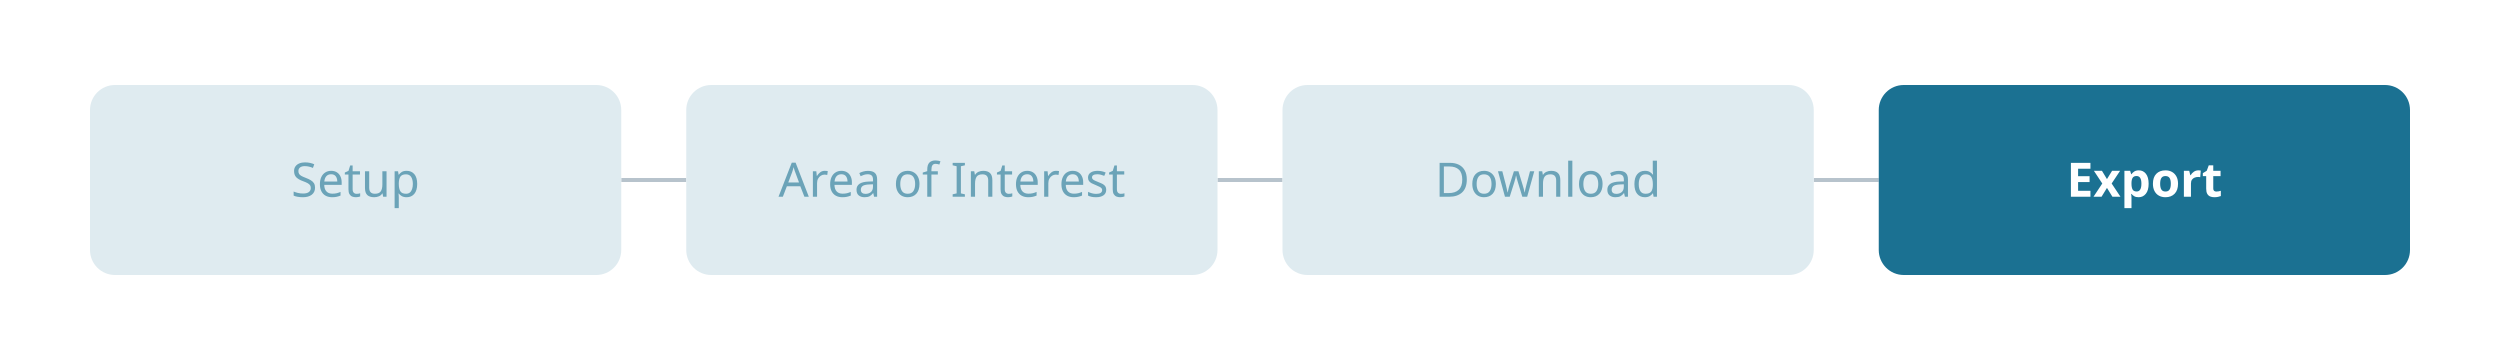
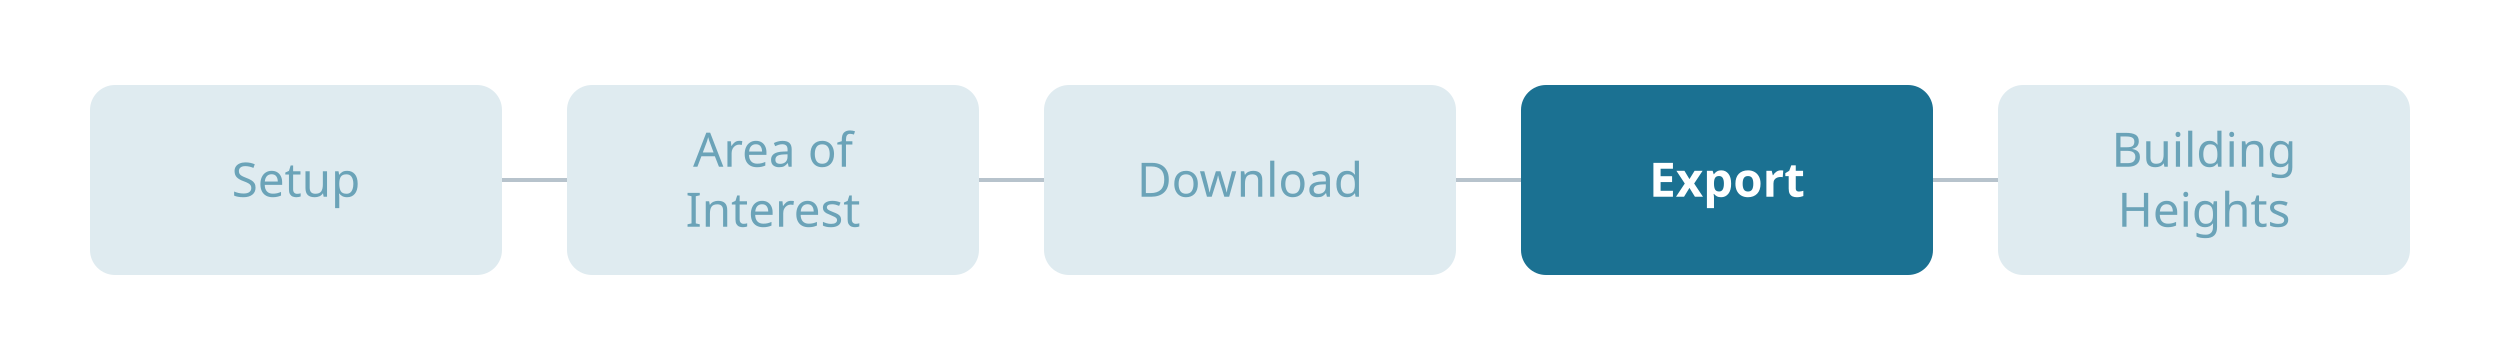
<svg xmlns="http://www.w3.org/2000/svg" viewBox="0 0 1000 138" font-family="sans-serif">
  <rect x="0" y="0" width="1000" height="138" fill="white" />
-   <line x1="248.5" y1="72.0" x2="274.5" y2="72.0" stroke="#b7c3cc" stroke-width="1.6" />
-   <line x1="487.0" y1="72.0" x2="513.0" y2="72.0" stroke="#b7c3cc" stroke-width="1.6" />
-   <line x1="725.5" y1="72.0" x2="751.5" y2="72.0" stroke="#b7c3cc" stroke-width="1.6" />
-   <rect x="36.0" y="34.0" width="212.5" height="76.0" rx="10" fill="#dfebf0" />
-   <text x="142.2" y="78.7" text-anchor="middle" font-size="19" font-weight="500" fill="#6ba3b8">Setup</text>
-   <rect x="274.5" y="34.0" width="212.5" height="76.0" rx="10" fill="#dfebf0" />
-   <text x="380.8" y="78.7" text-anchor="middle" font-size="19" font-weight="500" fill="#6ba3b8">Area of Interest</text>
-   <rect x="513.0" y="34.0" width="212.5" height="76.0" rx="10" fill="#dfebf0" />
-   <text x="619.2" y="78.7" text-anchor="middle" font-size="19" font-weight="500" fill="#6ba3b8">Download</text>
+   <line x1="200.8" y1="72.0" x2="226.8" y2="72.0" stroke="#b7c3cc" stroke-width="1.6" />
+   <line x1="391.6" y1="72.0" x2="417.6" y2="72.0" stroke="#b7c3cc" stroke-width="1.6" />
+   <line x1="582.4" y1="72.0" x2="608.4" y2="72.0" stroke="#b7c3cc" stroke-width="1.6" />
+   <line x1="773.2" y1="72.0" x2="799.2" y2="72.0" stroke="#b7c3cc" stroke-width="1.6" />
+   <rect x="36.0" y="34.0" width="164.8" height="76.0" rx="10" fill="#dfebf0" />
+   <text x="118.4" y="78.7" text-anchor="middle" font-size="19" font-weight="500" fill="#6ba3b8">Setup</text>
+   <rect x="226.8" y="34.0" width="164.8" height="76.0" rx="10" fill="#dfebf0" />
+   <text x="309.2" y="66.7" text-anchor="middle" font-size="19" font-weight="500" fill="#6ba3b8">Area of</text>
+   <text x="309.2" y="90.7" text-anchor="middle" font-size="19" font-weight="500" fill="#6ba3b8">Interest</text>
+   <rect x="417.6" y="34.0" width="164.8" height="76.0" rx="10" fill="#dfebf0" />
+   <text x="500.0" y="78.7" text-anchor="middle" font-size="19" font-weight="500" fill="#6ba3b8">Download</text>
  <defs>
-     <clipPath id="clip-6642406">
-       <rect x="751.5" y="34.0" width="212.5" height="76.0" rx="10" />
+     <clipPath id="clip-4171123">
+       <rect x="608.4" y="34.0" width="164.8" height="76.0" rx="10" />
    </clipPath>
  </defs>
-   <g clip-path="url(#clip-6642406)">
-     <rect x="751.5" y="34.0" width="212.5" height="76.0" fill="#1B7192" />
+   <g clip-path="url(#clip-4171123)">
+     <rect x="608.4" y="34.0" width="164.8" height="76.0" fill="#1B7192" />
  </g>
-   <text x="857.8" y="78.7" text-anchor="middle" font-size="19" font-weight="700" fill="#ffffff">Export</text>
+   <text x="690.8" y="78.7" text-anchor="middle" font-size="19" font-weight="700" fill="#ffffff">Export</text>
+   <rect x="799.2" y="34.0" width="164.8" height="76.0" rx="10" fill="#dfebf0" />
+   <text x="881.6" y="66.7" text-anchor="middle" font-size="19" font-weight="500" fill="#6ba3b8">Building</text>
+   <text x="881.6" y="90.7" text-anchor="middle" font-size="19" font-weight="500" fill="#6ba3b8">Heights</text>
</svg>
